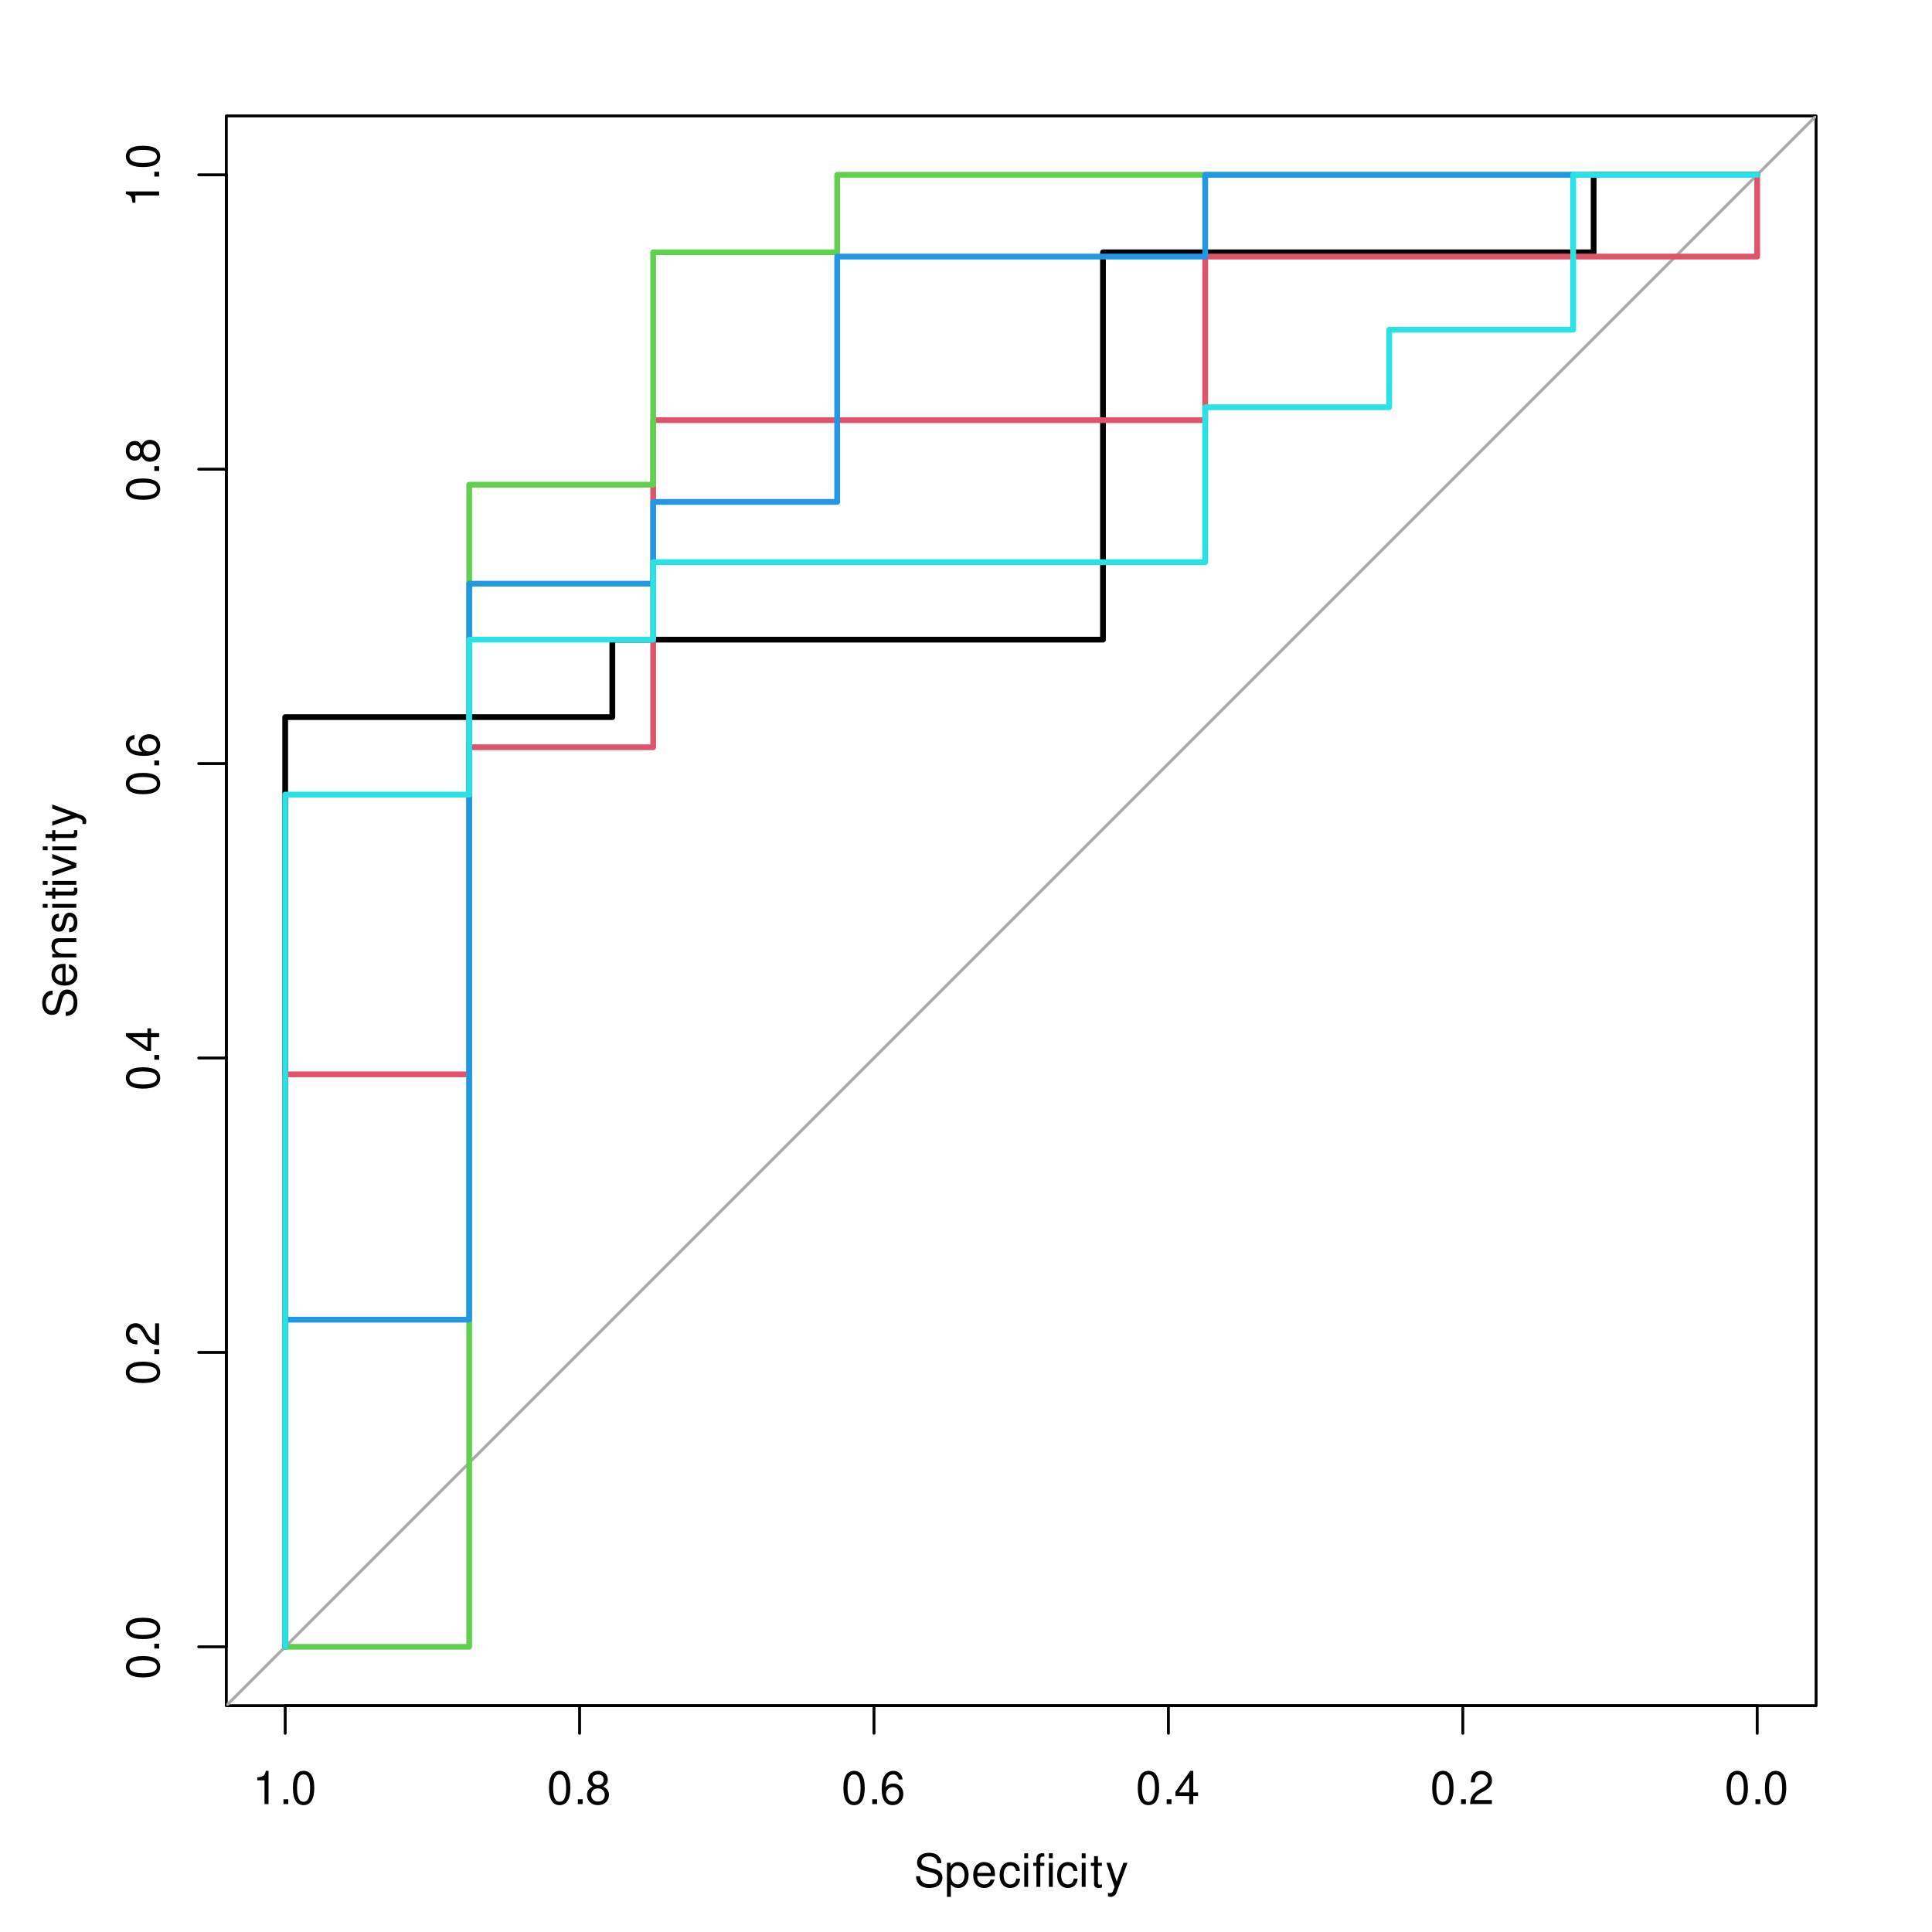
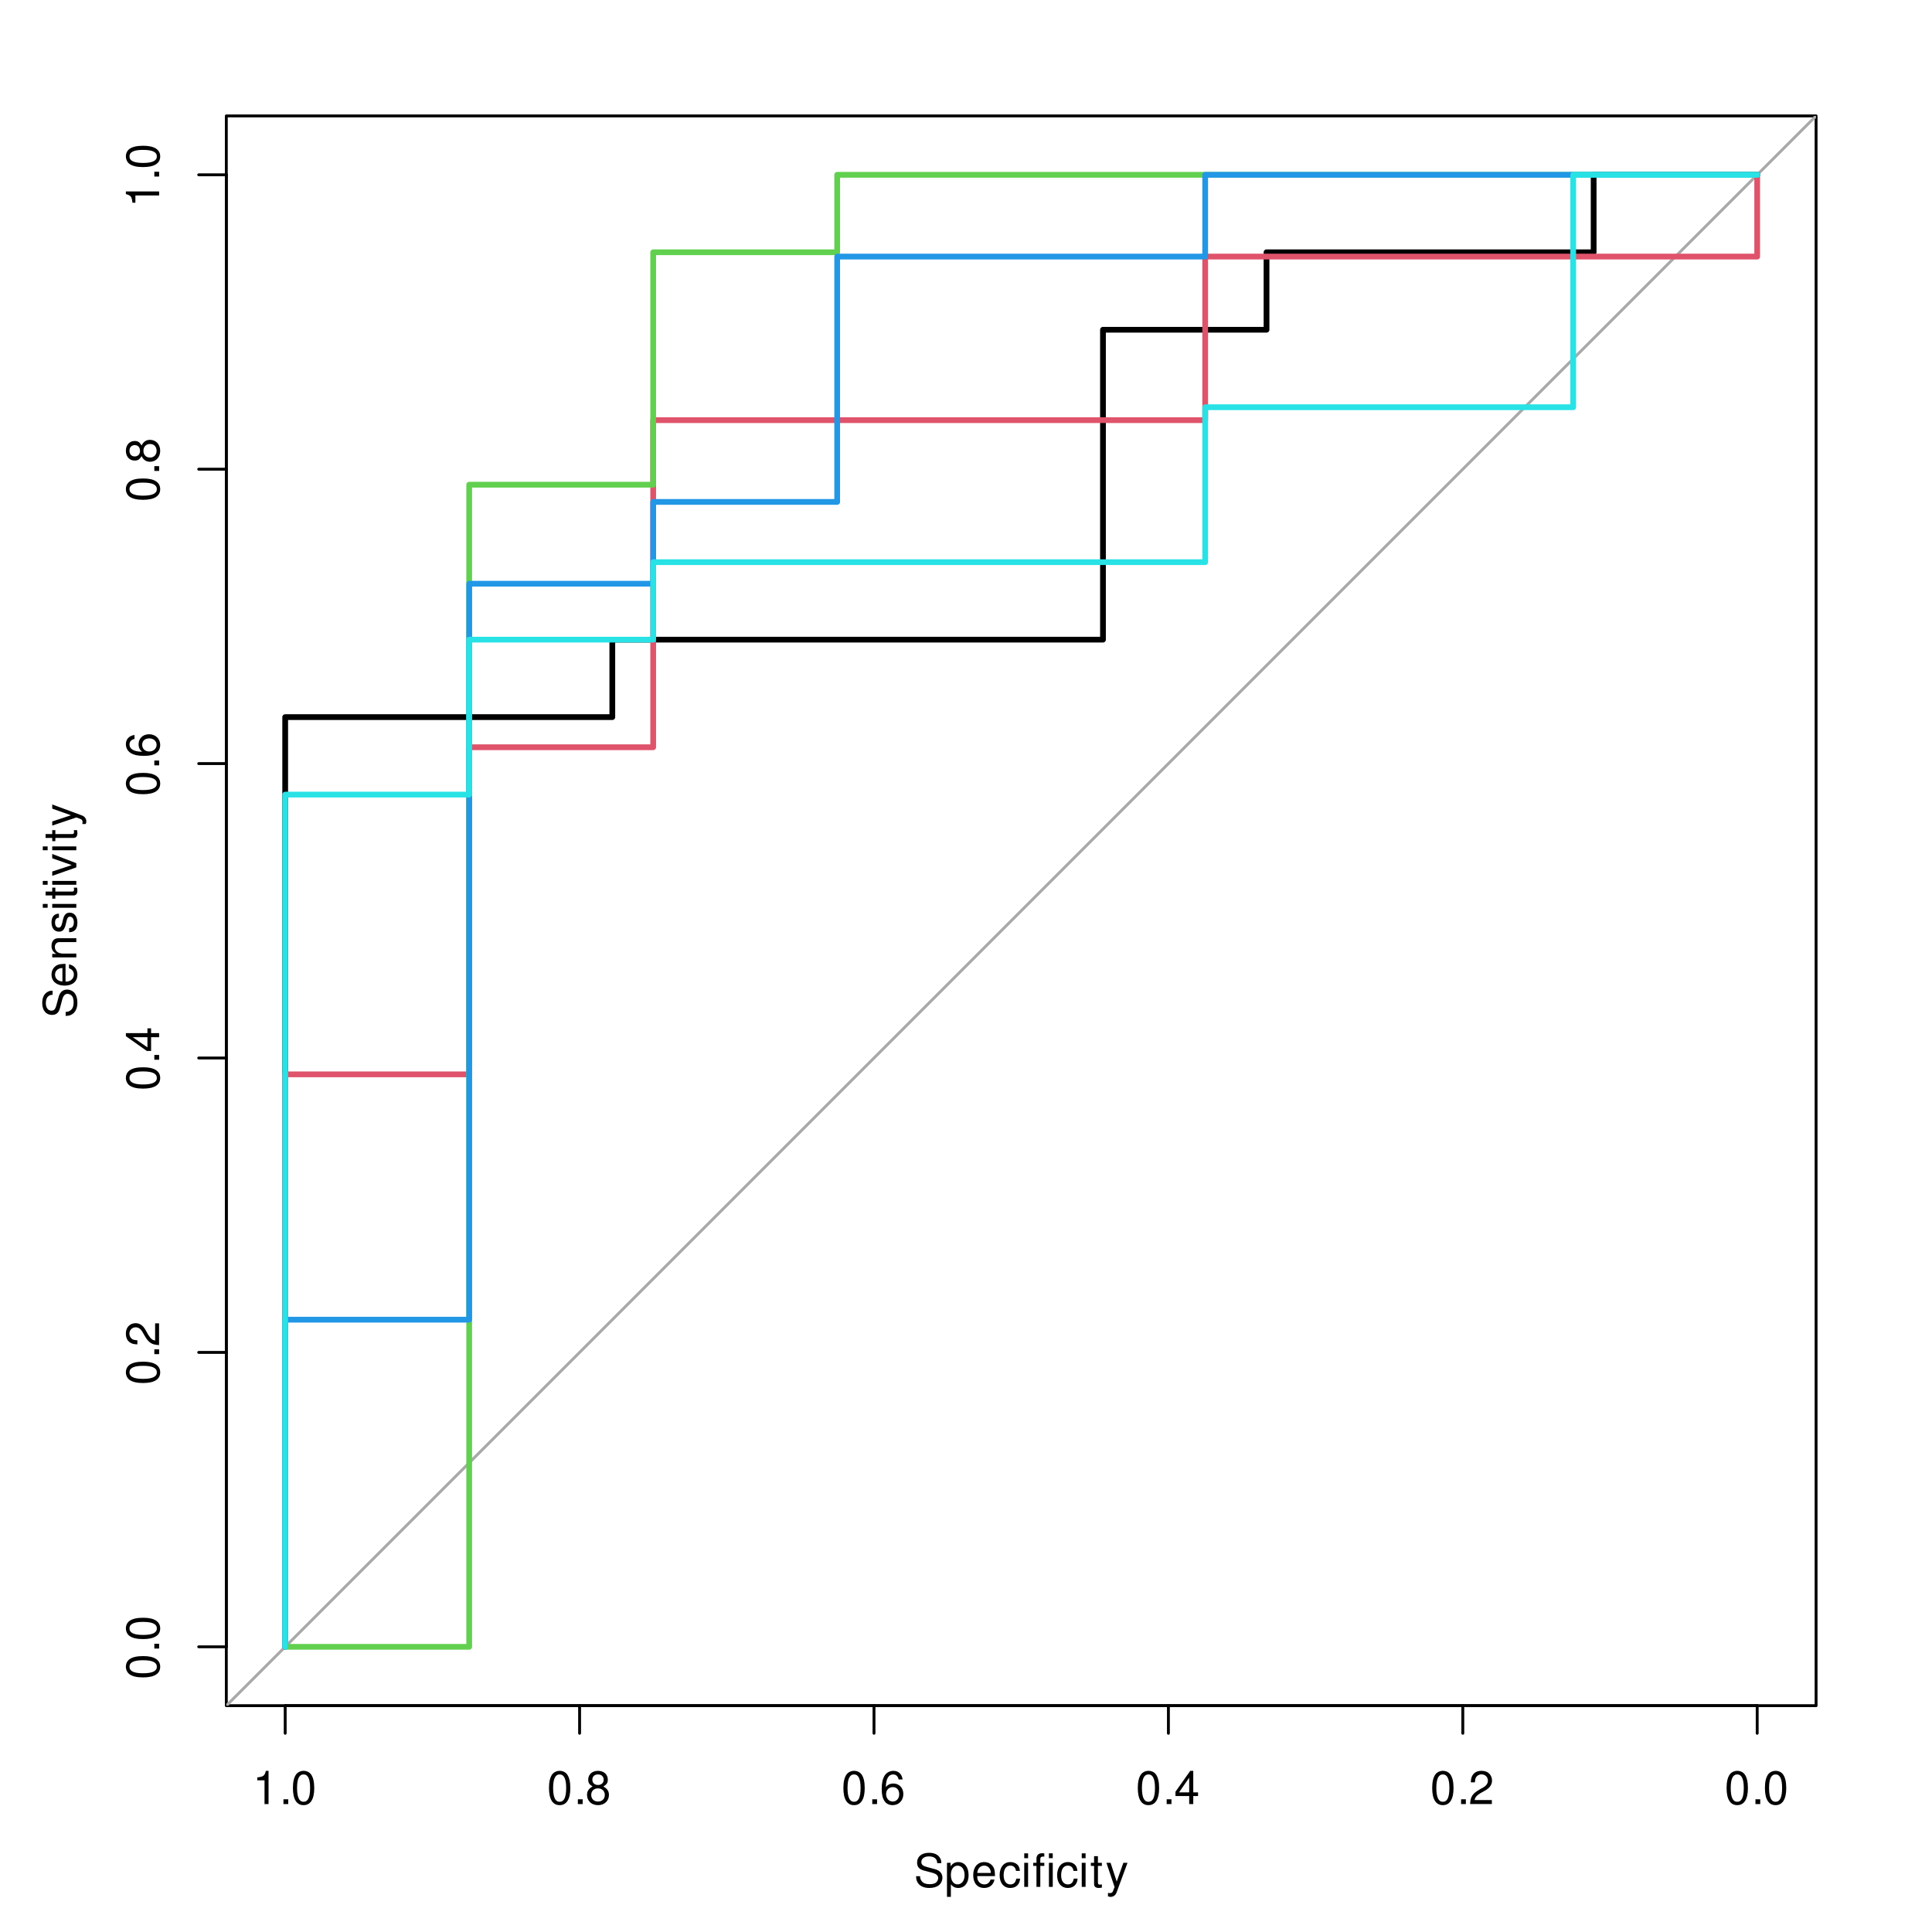
<svg xmlns="http://www.w3.org/2000/svg" xmlns:xlink="http://www.w3.org/1999/xlink" width="504pt" height="504pt" viewBox="0 0 504 504" version="1.1">
  <defs>
    <g>
      <symbol overflow="visible" id="glyph0-0">
        <path style="stroke:none;" d="" />
      </symbol>
      <symbol overflow="visible" id="glyph0-1">
        <path style="stroke:none;" d="M 7.156 -6.188 C 7.156 -6.781 7.109 -6.953 6.922 -7.359 C 6.438 -8.359 5.422 -8.891 3.953 -8.891 C 2.031 -8.891 0.844 -7.906 0.844 -6.328 C 0.844 -5.25 1.406 -4.578 2.562 -4.281 L 4.734 -3.703 C 5.844 -3.422 6.344 -2.969 6.344 -2.297 C 6.344 -1.828 6.078 -1.344 5.719 -1.078 C 5.359 -0.828 4.812 -0.703 4.109 -0.703 C 3.141 -0.703 2.516 -0.938 2.094 -1.438 C 1.766 -1.828 1.625 -2.25 1.625 -2.781 L 0.578 -2.781 C 0.594 -1.984 0.75 -1.453 1.094 -0.969 C 1.688 -0.141 2.703 0.281 4.031 0.281 C 5.078 0.281 5.922 0.031 6.484 -0.391 C 7.078 -0.859 7.453 -1.641 7.453 -2.406 C 7.453 -3.484 6.781 -4.266 5.594 -4.594 L 3.391 -5.188 C 2.344 -5.469 1.953 -5.812 1.953 -6.484 C 1.953 -7.375 2.734 -7.953 3.906 -7.953 C 5.297 -7.953 6.078 -7.328 6.094 -6.188 Z M 7.156 -6.188 " />
      </symbol>
      <symbol overflow="visible" id="glyph0-2">
        <path style="stroke:none;" d="M 0.641 2.609 L 1.656 2.609 L 1.656 -0.656 C 2.188 -0.016 2.766 0.281 3.594 0.281 C 5.219 0.281 6.281 -1.031 6.281 -3.031 C 6.281 -5.141 5.25 -6.469 3.578 -6.469 C 2.719 -6.469 2.047 -6.078 1.578 -5.344 L 1.578 -6.281 L 0.641 -6.281 Z M 3.406 -5.531 C 4.516 -5.531 5.234 -4.562 5.234 -3.062 C 5.234 -1.625 4.5 -0.656 3.406 -0.656 C 2.344 -0.656 1.656 -1.625 1.656 -3.094 C 1.656 -4.578 2.344 -5.531 3.406 -5.531 Z M 3.406 -5.531 " />
      </symbol>
      <symbol overflow="visible" id="glyph0-3">
        <path style="stroke:none;" d="M 6.156 -2.812 C 6.156 -3.766 6.078 -4.344 5.906 -4.812 C 5.5 -5.844 4.531 -6.469 3.359 -6.469 C 1.609 -6.469 0.484 -5.141 0.484 -3.062 C 0.484 -0.984 1.562 0.281 3.344 0.281 C 4.781 0.281 5.766 -0.547 6.031 -1.906 L 5.016 -1.906 C 4.734 -1.078 4.172 -0.641 3.375 -0.641 C 2.734 -0.641 2.203 -0.938 1.859 -1.469 C 1.625 -1.828 1.531 -2.188 1.531 -2.812 Z M 1.547 -3.625 C 1.625 -4.781 2.344 -5.547 3.344 -5.547 C 4.375 -5.547 5.078 -4.75 5.078 -3.625 Z M 1.547 -3.625 " />
      </symbol>
      <symbol overflow="visible" id="glyph0-4">
        <path style="stroke:none;" d="M 5.656 -4.172 C 5.609 -4.781 5.469 -5.188 5.234 -5.531 C 4.797 -6.125 4.047 -6.469 3.172 -6.469 C 1.469 -6.469 0.375 -5.125 0.375 -3.031 C 0.375 -1.016 1.453 0.281 3.156 0.281 C 4.656 0.281 5.609 -0.625 5.719 -2.156 L 4.719 -2.156 C 4.547 -1.156 4.031 -0.641 3.188 -0.641 C 2.078 -0.641 1.422 -1.547 1.422 -3.031 C 1.422 -4.609 2.062 -5.547 3.156 -5.547 C 4 -5.547 4.531 -5.047 4.641 -4.172 Z M 5.656 -4.172 " />
      </symbol>
      <symbol overflow="visible" id="glyph0-5">
        <path style="stroke:none;" d="M 1.797 -6.281 L 0.797 -6.281 L 0.797 0 L 1.797 0 Z M 1.797 -8.75 L 0.797 -8.75 L 0.797 -7.484 L 1.797 -7.484 Z M 1.797 -8.75 " />
      </symbol>
      <symbol overflow="visible" id="glyph0-6">
        <path style="stroke:none;" d="M 3.031 -6.281 L 1.984 -6.281 L 1.984 -7.266 C 1.984 -7.688 2.203 -7.906 2.672 -7.906 C 2.766 -7.906 2.797 -7.906 3.031 -7.891 L 3.031 -8.719 C 2.797 -8.766 2.656 -8.781 2.453 -8.781 C 1.531 -8.781 0.984 -8.25 0.984 -7.359 L 0.984 -6.281 L 0.141 -6.281 L 0.141 -5.469 L 0.984 -5.469 L 0.984 0 L 1.984 0 L 1.984 -5.469 L 3.031 -5.469 Z M 5.234 -6.281 L 4.234 -6.281 L 4.234 0 L 5.234 0 Z M 5.234 -8.75 L 4.234 -8.75 L 4.234 -7.484 L 5.234 -7.484 Z M 5.234 -8.75 " />
      </symbol>
      <symbol overflow="visible" id="glyph0-7">
        <path style="stroke:none;" d="M 3.047 -6.281 L 2.016 -6.281 L 2.016 -8.016 L 1.016 -8.016 L 1.016 -6.281 L 0.172 -6.281 L 0.172 -5.469 L 1.016 -5.469 L 1.016 -0.719 C 1.016 -0.078 1.453 0.281 2.234 0.281 C 2.5 0.281 2.719 0.25 3.047 0.188 L 3.047 -0.641 C 2.906 -0.609 2.766 -0.594 2.562 -0.594 C 2.141 -0.594 2.016 -0.719 2.016 -1.156 L 2.016 -5.469 L 3.047 -5.469 Z M 3.047 -6.281 " />
      </symbol>
      <symbol overflow="visible" id="glyph0-8">
        <path style="stroke:none;" d="M 4.656 -6.281 L 2.922 -1.391 L 1.312 -6.281 L 0.234 -6.281 L 2.359 0.031 L 1.984 1.016 C 1.812 1.469 1.594 1.625 1.172 1.625 C 1.016 1.625 0.859 1.609 0.641 1.562 L 0.641 2.453 C 0.859 2.562 1.062 2.609 1.312 2.609 C 1.641 2.609 1.984 2.516 2.25 2.312 C 2.562 2.094 2.75 1.828 2.938 1.312 L 5.734 -6.281 Z M 4.656 -6.281 " />
      </symbol>
      <symbol overflow="visible" id="glyph0-9">
        <path style="stroke:none;" d="M 3.109 -6.188 L 3.109 0 L 4.156 0 L 4.156 -8.672 L 3.469 -8.672 C 3.094 -7.344 2.859 -7.156 1.219 -6.953 L 1.219 -6.188 Z M 3.109 -6.188 " />
      </symbol>
      <symbol overflow="visible" id="glyph0-10">
        <path style="stroke:none;" d="M 2.297 -1.25 L 1.047 -1.25 L 1.047 0 L 2.297 0 Z M 2.297 -1.25 " />
      </symbol>
      <symbol overflow="visible" id="glyph0-11">
        <path style="stroke:none;" d="M 3.297 -8.672 C 2.516 -8.672 1.781 -8.312 1.344 -7.734 C 0.797 -6.953 0.516 -5.812 0.516 -4.203 C 0.516 -1.266 1.469 0.281 3.297 0.281 C 5.094 0.281 6.078 -1.266 6.078 -4.125 C 6.078 -5.812 5.812 -6.938 5.25 -7.734 C 4.812 -8.328 4.109 -8.672 3.297 -8.672 Z M 3.297 -7.734 C 4.438 -7.734 5 -6.578 5 -4.219 C 5 -1.75 4.453 -0.594 3.281 -0.594 C 2.156 -0.594 1.594 -1.797 1.594 -4.188 C 1.594 -6.578 2.156 -7.734 3.297 -7.734 Z M 3.297 -7.734 " />
      </symbol>
      <symbol overflow="visible" id="glyph0-12">
        <path style="stroke:none;" d="M 4.688 -4.578 C 5.578 -5.109 5.859 -5.547 5.859 -6.359 C 5.859 -7.734 4.812 -8.672 3.297 -8.672 C 1.797 -8.672 0.75 -7.734 0.75 -6.375 C 0.75 -5.547 1.016 -5.125 1.891 -4.578 C 0.922 -4.078 0.438 -3.375 0.438 -2.406 C 0.438 -0.828 1.609 0.281 3.297 0.281 C 4.984 0.281 6.156 -0.828 6.156 -2.406 C 6.156 -3.375 5.672 -4.078 4.688 -4.578 Z M 3.297 -7.734 C 4.203 -7.734 4.781 -7.203 4.781 -6.344 C 4.781 -5.516 4.188 -4.984 3.297 -4.984 C 2.406 -4.984 1.828 -5.516 1.828 -6.359 C 1.828 -7.203 2.406 -7.734 3.297 -7.734 Z M 3.297 -4.094 C 4.359 -4.094 5.078 -3.391 5.078 -2.391 C 5.078 -1.344 4.375 -0.656 3.281 -0.656 C 2.25 -0.656 1.531 -1.375 1.531 -2.375 C 1.531 -3.406 2.234 -4.094 3.297 -4.094 Z M 3.297 -4.094 " />
      </symbol>
      <symbol overflow="visible" id="glyph0-13">
        <path style="stroke:none;" d="M 5.969 -6.422 C 5.766 -7.844 4.859 -8.672 3.562 -8.672 C 2.625 -8.672 1.781 -8.219 1.281 -7.438 C 0.75 -6.594 0.516 -5.531 0.516 -3.953 C 0.516 -2.5 0.719 -1.578 1.234 -0.797 C 1.688 -0.094 2.438 0.281 3.375 0.281 C 4.984 0.281 6.156 -0.938 6.156 -2.625 C 6.156 -4.219 5.078 -5.359 3.547 -5.359 C 2.719 -5.359 2.047 -5.047 1.594 -4.406 C 1.609 -6.547 2.281 -7.734 3.484 -7.734 C 4.234 -7.734 4.75 -7.266 4.922 -6.422 Z M 3.422 -4.422 C 4.438 -4.422 5.078 -3.703 5.078 -2.547 C 5.078 -1.453 4.359 -0.656 3.391 -0.656 C 2.406 -0.656 1.656 -1.484 1.656 -2.594 C 1.656 -3.672 2.375 -4.422 3.422 -4.422 Z M 3.422 -4.422 " />
      </symbol>
      <symbol overflow="visible" id="glyph0-14">
        <path style="stroke:none;" d="M 3.922 -2.094 L 3.922 0 L 4.984 0 L 4.984 -2.094 L 6.234 -2.094 L 6.234 -3.047 L 4.984 -3.047 L 4.984 -8.672 L 4.203 -8.672 L 0.344 -3.219 L 0.344 -2.094 Z M 3.922 -3.047 L 1.266 -3.047 L 3.922 -6.875 Z M 3.922 -3.047 " />
      </symbol>
      <symbol overflow="visible" id="glyph0-15">
        <path style="stroke:none;" d="M 6.078 -1.047 L 1.594 -1.047 C 1.703 -1.766 2.094 -2.219 3.125 -2.859 L 4.328 -3.531 C 5.516 -4.188 6.125 -5.078 6.125 -6.141 C 6.125 -6.859 5.844 -7.531 5.344 -8 C 4.844 -8.453 4.219 -8.672 3.406 -8.672 C 2.328 -8.672 1.531 -8.297 1.062 -7.547 C 0.75 -7.094 0.625 -6.547 0.594 -5.672 L 1.656 -5.672 C 1.688 -6.266 1.766 -6.609 1.906 -6.906 C 2.188 -7.422 2.734 -7.75 3.375 -7.75 C 4.328 -7.75 5.047 -7.062 5.047 -6.125 C 5.047 -5.422 4.656 -4.828 3.906 -4.391 L 2.797 -3.75 C 1.016 -2.719 0.5 -1.906 0.406 -0.016 L 6.078 -0.016 Z M 6.078 -1.047 " />
      </symbol>
      <symbol overflow="visible" id="glyph1-0">
        <path style="stroke:none;" d="" />
      </symbol>
      <symbol overflow="visible" id="glyph1-1">
        <path style="stroke:none;" d="M -6.188 -7.156 C -6.781 -7.156 -6.953 -7.109 -7.359 -6.922 C -8.359 -6.438 -8.891 -5.422 -8.891 -3.953 C -8.891 -2.031 -7.906 -0.844 -6.328 -0.844 C -5.25 -0.844 -4.578 -1.406 -4.281 -2.562 L -3.703 -4.734 C -3.422 -5.844 -2.969 -6.344 -2.297 -6.344 C -1.828 -6.344 -1.344 -6.078 -1.078 -5.719 C -0.828 -5.359 -0.703 -4.812 -0.703 -4.109 C -0.703 -3.141 -0.938 -2.516 -1.438 -2.094 C -1.828 -1.766 -2.25 -1.625 -2.781 -1.625 L -2.781 -0.578 C -1.984 -0.594 -1.453 -0.75 -0.969 -1.094 C -0.141 -1.688 0.281 -2.703 0.281 -4.031 C 0.281 -5.078 0.031 -5.922 -0.391 -6.484 C -0.859 -7.078 -1.641 -7.453 -2.406 -7.453 C -3.484 -7.453 -4.266 -6.781 -4.594 -5.594 L -5.188 -3.391 C -5.469 -2.344 -5.812 -1.953 -6.484 -1.953 C -7.375 -1.953 -7.953 -2.734 -7.953 -3.906 C -7.953 -5.297 -7.328 -6.078 -6.188 -6.094 Z M -6.188 -7.156 " />
      </symbol>
      <symbol overflow="visible" id="glyph1-2">
        <path style="stroke:none;" d="M -2.812 -6.156 C -3.766 -6.156 -4.344 -6.078 -4.812 -5.906 C -5.844 -5.5 -6.469 -4.531 -6.469 -3.359 C -6.469 -1.609 -5.141 -0.484 -3.062 -0.484 C -0.984 -0.484 0.281 -1.562 0.281 -3.344 C 0.281 -4.781 -0.547 -5.766 -1.906 -6.031 L -1.906 -5.016 C -1.078 -4.734 -0.641 -4.172 -0.641 -3.375 C -0.641 -2.734 -0.938 -2.203 -1.469 -1.859 C -1.828 -1.625 -2.188 -1.531 -2.812 -1.531 Z M -3.625 -1.547 C -4.781 -1.625 -5.547 -2.344 -5.547 -3.344 C -5.547 -4.375 -4.75 -5.078 -3.625 -5.078 Z M -3.625 -1.547 " />
      </symbol>
      <symbol overflow="visible" id="glyph1-3">
        <path style="stroke:none;" d="M -6.281 -0.844 L 0 -0.844 L 0 -1.844 L -3.469 -1.844 C -4.75 -1.844 -5.594 -2.516 -5.594 -3.547 C -5.594 -4.344 -5.109 -4.844 -4.359 -4.844 L 0 -4.844 L 0 -5.844 L -4.75 -5.844 C -5.797 -5.844 -6.469 -5.062 -6.469 -3.859 C -6.469 -2.922 -6.109 -2.312 -5.234 -1.766 L -6.281 -1.766 Z M -6.281 -0.844 " />
      </symbol>
      <symbol overflow="visible" id="glyph1-4">
        <path style="stroke:none;" d="M -4.531 -5.25 C -5.766 -5.25 -6.469 -4.422 -6.469 -2.969 C -6.469 -1.516 -5.719 -0.562 -4.547 -0.562 C -3.562 -0.562 -3.094 -1.062 -2.734 -2.562 L -2.516 -3.484 C -2.344 -4.188 -2.094 -4.469 -1.641 -4.469 C -1.047 -4.469 -0.641 -3.875 -0.641 -3 C -0.641 -2.453 -0.797 -2 -1.062 -1.75 C -1.25 -1.594 -1.422 -1.531 -1.875 -1.469 L -1.875 -0.406 C -0.422 -0.453 0.281 -1.266 0.281 -2.922 C 0.281 -4.5 -0.5 -5.516 -1.719 -5.516 C -2.656 -5.516 -3.172 -4.984 -3.469 -3.734 L -3.703 -2.766 C -3.891 -1.953 -4.156 -1.609 -4.594 -1.609 C -5.188 -1.609 -5.547 -2.125 -5.547 -2.938 C -5.547 -3.75 -5.203 -4.172 -4.531 -4.203 Z M -4.531 -5.25 " />
      </symbol>
      <symbol overflow="visible" id="glyph1-5">
        <path style="stroke:none;" d="M -6.281 -1.797 L -6.281 -0.797 L 0 -0.797 L 0 -1.797 Z M -8.75 -1.797 L -8.75 -0.797 L -7.484 -0.797 L -7.484 -1.797 Z M -8.75 -1.797 " />
      </symbol>
      <symbol overflow="visible" id="glyph1-6">
        <path style="stroke:none;" d="M -6.281 -3.047 L -6.281 -2.016 L -8.016 -2.016 L -8.016 -1.016 L -6.281 -1.016 L -6.281 -0.172 L -5.469 -0.172 L -5.469 -1.016 L -0.719 -1.016 C -0.078 -1.016 0.281 -1.453 0.281 -2.234 C 0.281 -2.5 0.25 -2.719 0.188 -3.047 L -0.641 -3.047 C -0.609 -2.906 -0.594 -2.766 -0.594 -2.562 C -0.594 -2.141 -0.719 -2.016 -1.156 -2.016 L -5.469 -2.016 L -5.469 -3.047 Z M -6.281 -3.047 " />
      </symbol>
      <symbol overflow="visible" id="glyph1-7">
        <path style="stroke:none;" d="M 0 -3.422 L -6.281 -5.828 L -6.281 -4.703 L -1.188 -2.922 L -6.281 -1.25 L -6.281 -0.125 L 0 -2.328 Z M 0 -3.422 " />
      </symbol>
      <symbol overflow="visible" id="glyph1-8">
        <path style="stroke:none;" d="M -6.281 -4.656 L -1.391 -2.922 L -6.281 -1.312 L -6.281 -0.234 L 0.031 -2.359 L 1.016 -1.984 C 1.469 -1.812 1.625 -1.594 1.625 -1.172 C 1.625 -1.016 1.609 -0.859 1.562 -0.641 L 2.453 -0.641 C 2.562 -0.859 2.609 -1.062 2.609 -1.312 C 2.609 -1.641 2.516 -1.984 2.312 -2.25 C 2.094 -2.562 1.828 -2.75 1.312 -2.938 L -6.281 -5.734 Z M -6.281 -4.656 " />
      </symbol>
      <symbol overflow="visible" id="glyph1-9">
        <path style="stroke:none;" d="M -8.672 -3.297 C -8.672 -2.516 -8.312 -1.781 -7.734 -1.344 C -6.953 -0.797 -5.812 -0.516 -4.203 -0.516 C -1.266 -0.516 0.281 -1.469 0.281 -3.297 C 0.281 -5.094 -1.266 -6.078 -4.125 -6.078 C -5.812 -6.078 -6.938 -5.812 -7.734 -5.25 C -8.328 -4.812 -8.672 -4.109 -8.672 -3.297 Z M -7.734 -3.297 C -7.734 -4.438 -6.578 -5 -4.219 -5 C -1.75 -5 -0.594 -4.453 -0.594 -3.281 C -0.594 -2.156 -1.797 -1.594 -4.188 -1.594 C -6.578 -1.594 -7.734 -2.156 -7.734 -3.297 Z M -7.734 -3.297 " />
      </symbol>
      <symbol overflow="visible" id="glyph1-10">
        <path style="stroke:none;" d="M -1.25 -2.297 L -1.25 -1.047 L 0 -1.047 L 0 -2.297 Z M -1.25 -2.297 " />
      </symbol>
      <symbol overflow="visible" id="glyph1-11">
        <path style="stroke:none;" d="M -1.047 -6.078 L -1.047 -1.594 C -1.766 -1.703 -2.219 -2.094 -2.859 -3.125 L -3.531 -4.328 C -4.188 -5.516 -5.078 -6.125 -6.141 -6.125 C -6.859 -6.125 -7.531 -5.844 -8 -5.344 C -8.453 -4.844 -8.672 -4.219 -8.672 -3.406 C -8.672 -2.328 -8.297 -1.531 -7.547 -1.062 C -7.094 -0.75 -6.547 -0.625 -5.672 -0.594 L -5.672 -1.656 C -6.266 -1.688 -6.609 -1.766 -6.906 -1.906 C -7.422 -2.188 -7.75 -2.734 -7.75 -3.375 C -7.75 -4.328 -7.062 -5.047 -6.125 -5.047 C -5.422 -5.047 -4.828 -4.656 -4.391 -3.906 L -3.75 -2.797 C -2.719 -1.016 -1.906 -0.5 -0.016 -0.406 L -0.016 -6.078 Z M -1.047 -6.078 " />
      </symbol>
      <symbol overflow="visible" id="glyph1-12">
        <path style="stroke:none;" d="M -2.094 -3.922 L 0 -3.922 L 0 -4.984 L -2.094 -4.984 L -2.094 -6.234 L -3.047 -6.234 L -3.047 -4.984 L -8.672 -4.984 L -8.672 -4.203 L -3.219 -0.344 L -2.094 -0.344 Z M -3.047 -3.922 L -3.047 -1.266 L -6.875 -3.922 Z M -3.047 -3.922 " />
      </symbol>
      <symbol overflow="visible" id="glyph1-13">
        <path style="stroke:none;" d="M -6.422 -5.969 C -7.844 -5.766 -8.672 -4.859 -8.672 -3.562 C -8.672 -2.625 -8.219 -1.781 -7.438 -1.281 C -6.594 -0.75 -5.531 -0.516 -3.953 -0.516 C -2.5 -0.516 -1.578 -0.719 -0.797 -1.234 C -0.094 -1.688 0.281 -2.438 0.281 -3.375 C 0.281 -4.984 -0.938 -6.156 -2.625 -6.156 C -4.219 -6.156 -5.359 -5.078 -5.359 -3.547 C -5.359 -2.719 -5.047 -2.047 -4.406 -1.594 C -6.547 -1.609 -7.734 -2.281 -7.734 -3.484 C -7.734 -4.234 -7.266 -4.75 -6.422 -4.922 Z M -4.422 -3.422 C -4.422 -4.438 -3.703 -5.078 -2.547 -5.078 C -1.453 -5.078 -0.656 -4.359 -0.656 -3.391 C -0.656 -2.406 -1.484 -1.656 -2.594 -1.656 C -3.672 -1.656 -4.422 -2.375 -4.422 -3.422 Z M -4.422 -3.422 " />
      </symbol>
      <symbol overflow="visible" id="glyph1-14">
        <path style="stroke:none;" d="M -4.578 -4.688 C -5.109 -5.578 -5.547 -5.859 -6.359 -5.859 C -7.734 -5.859 -8.672 -4.812 -8.672 -3.297 C -8.672 -1.797 -7.734 -0.75 -6.375 -0.75 C -5.547 -0.75 -5.125 -1.016 -4.578 -1.891 C -4.078 -0.922 -3.375 -0.438 -2.406 -0.438 C -0.828 -0.438 0.281 -1.609 0.281 -3.297 C 0.281 -4.984 -0.828 -6.156 -2.406 -6.156 C -3.375 -6.156 -4.078 -5.672 -4.578 -4.688 Z M -7.734 -3.297 C -7.734 -4.203 -7.203 -4.781 -6.344 -4.781 C -5.516 -4.781 -4.984 -4.188 -4.984 -3.297 C -4.984 -2.406 -5.516 -1.828 -6.359 -1.828 C -7.203 -1.828 -7.734 -2.406 -7.734 -3.297 Z M -4.094 -3.297 C -4.094 -4.359 -3.391 -5.078 -2.391 -5.078 C -1.344 -5.078 -0.656 -4.375 -0.656 -3.281 C -0.656 -2.25 -1.375 -1.531 -2.375 -1.531 C -3.406 -1.531 -4.094 -2.234 -4.094 -3.297 Z M -4.094 -3.297 " />
      </symbol>
      <symbol overflow="visible" id="glyph1-15">
        <path style="stroke:none;" d="M -6.188 -3.109 L 0 -3.109 L 0 -4.156 L -8.672 -4.156 L -8.672 -3.469 C -7.344 -3.094 -7.156 -2.859 -6.953 -1.219 L -6.188 -1.219 Z M -6.188 -3.109 " />
      </symbol>
    </g>
    <clipPath id="clip1">
      <path d="M 59.039 30.238 L 473.758 30.238 L 473.758 444.957 L 59.039 444.957 Z M 59.039 30.238 " />
    </clipPath>
  </defs>
  <g id="surface266">
    <rect x="0" y="0" width="504" height="504" style="fill:rgb(100%,100%,100%);fill-opacity:1;stroke:none;" />
    <g style="fill:rgb(0%,0%,0%);fill-opacity:1;">
      <use xlink:href="#glyph0-1" x="238.398" y="492.229" />
      <use xlink:href="#glyph0-2" x="246.398" y="492.229" />
      <use xlink:href="#glyph0-3" x="253.398" y="492.229" />
      <use xlink:href="#glyph0-4" x="260.398" y="492.229" />
      <use xlink:href="#glyph0-5" x="266.398" y="492.229" />
      <use xlink:href="#glyph0-6" x="269.398" y="492.229" />
      <use xlink:href="#glyph0-4" x="275.398" y="492.229" />
      <use xlink:href="#glyph0-5" x="281.398" y="492.229" />
      <use xlink:href="#glyph0-7" x="284.398" y="492.229" />
      <use xlink:href="#glyph0-8" x="288.398" y="492.229" />
    </g>
    <g style="fill:rgb(0%,0%,0%);fill-opacity:1;">
      <use xlink:href="#glyph1-1" x="19.908" y="265.602" />
      <use xlink:href="#glyph1-2" x="19.908" y="257.602" />
      <use xlink:href="#glyph1-3" x="19.908" y="250.602" />
      <use xlink:href="#glyph1-4" x="19.908" y="243.602" />
      <use xlink:href="#glyph1-5" x="19.908" y="237.602" />
      <use xlink:href="#glyph1-6" x="19.908" y="234.602" />
      <use xlink:href="#glyph1-5" x="19.908" y="231.602" />
      <use xlink:href="#glyph1-7" x="19.908" y="228.602" />
      <use xlink:href="#glyph1-5" x="19.908" y="222.602" />
      <use xlink:href="#glyph1-6" x="19.908" y="219.602" />
      <use xlink:href="#glyph1-8" x="19.908" y="215.602" />
    </g>
    <path style="fill:none;stroke-width:0.75;stroke-linecap:round;stroke-linejoin:round;stroke:rgb(0%,0%,0%);stroke-opacity:1;stroke-miterlimit:10;" d="M 59.039 444.961 L 473.762 444.961 L 473.762 30.238 L 59.039 30.238 L 59.039 444.961 " />
    <path style="fill:none;stroke-width:0.75;stroke-linecap:round;stroke-linejoin:round;stroke:rgb(0%,0%,0%);stroke-opacity:1;stroke-miterlimit:10;" d="M 458.398 444.961 L 74.398 444.961 " />
    <path style="fill:none;stroke-width:0.75;stroke-linecap:round;stroke-linejoin:round;stroke:rgb(0%,0%,0%);stroke-opacity:1;stroke-miterlimit:10;" d="M 458.398 444.961 L 458.398 452.16 " />
    <path style="fill:none;stroke-width:0.75;stroke-linecap:round;stroke-linejoin:round;stroke:rgb(0%,0%,0%);stroke-opacity:1;stroke-miterlimit:10;" d="M 381.602 444.961 L 381.602 452.16 " />
    <path style="fill:none;stroke-width:0.75;stroke-linecap:round;stroke-linejoin:round;stroke:rgb(0%,0%,0%);stroke-opacity:1;stroke-miterlimit:10;" d="M 304.801 444.961 L 304.801 452.16 " />
    <path style="fill:none;stroke-width:0.75;stroke-linecap:round;stroke-linejoin:round;stroke:rgb(0%,0%,0%);stroke-opacity:1;stroke-miterlimit:10;" d="M 228 444.961 L 228 452.16 " />
    <path style="fill:none;stroke-width:0.75;stroke-linecap:round;stroke-linejoin:round;stroke:rgb(0%,0%,0%);stroke-opacity:1;stroke-miterlimit:10;" d="M 151.199 444.961 L 151.199 452.16 " />
    <path style="fill:none;stroke-width:0.75;stroke-linecap:round;stroke-linejoin:round;stroke:rgb(0%,0%,0%);stroke-opacity:1;stroke-miterlimit:10;" d="M 74.398 444.961 L 74.398 452.16 " />
    <g style="fill:rgb(0%,0%,0%);fill-opacity:1;">
      <use xlink:href="#glyph0-9" x="65.898" y="470.627" />
      <use xlink:href="#glyph0-10" x="72.898" y="470.627" />
      <use xlink:href="#glyph0-11" x="75.898" y="470.627" />
    </g>
    <g style="fill:rgb(0%,0%,0%);fill-opacity:1;">
      <use xlink:href="#glyph0-11" x="142.699" y="470.627" />
      <use xlink:href="#glyph0-10" x="149.699" y="470.627" />
      <use xlink:href="#glyph0-12" x="152.699" y="470.627" />
    </g>
    <g style="fill:rgb(0%,0%,0%);fill-opacity:1;">
      <use xlink:href="#glyph0-11" x="219.5" y="470.627" />
      <use xlink:href="#glyph0-10" x="226.5" y="470.627" />
      <use xlink:href="#glyph0-13" x="229.5" y="470.627" />
    </g>
    <g style="fill:rgb(0%,0%,0%);fill-opacity:1;">
      <use xlink:href="#glyph0-11" x="296.301" y="470.627" />
      <use xlink:href="#glyph0-10" x="303.301" y="470.627" />
      <use xlink:href="#glyph0-14" x="306.301" y="470.627" />
    </g>
    <g style="fill:rgb(0%,0%,0%);fill-opacity:1;">
      <use xlink:href="#glyph0-11" x="373.102" y="470.627" />
      <use xlink:href="#glyph0-10" x="380.102" y="470.627" />
      <use xlink:href="#glyph0-15" x="383.102" y="470.627" />
    </g>
    <g style="fill:rgb(0%,0%,0%);fill-opacity:1;">
      <use xlink:href="#glyph0-11" x="449.898" y="470.627" />
      <use xlink:href="#glyph0-10" x="456.898" y="470.627" />
      <use xlink:href="#glyph0-11" x="459.898" y="470.627" />
    </g>
    <path style="fill:none;stroke-width:0.75;stroke-linecap:round;stroke-linejoin:round;stroke:rgb(0%,0%,0%);stroke-opacity:1;stroke-miterlimit:10;" d="M 59.039 429.602 L 59.039 45.602 " />
    <path style="fill:none;stroke-width:0.75;stroke-linecap:round;stroke-linejoin:round;stroke:rgb(0%,0%,0%);stroke-opacity:1;stroke-miterlimit:10;" d="M 59.039 429.602 L 51.84 429.602 " />
    <path style="fill:none;stroke-width:0.75;stroke-linecap:round;stroke-linejoin:round;stroke:rgb(0%,0%,0%);stroke-opacity:1;stroke-miterlimit:10;" d="M 59.039 352.801 L 51.84 352.801 " />
    <path style="fill:none;stroke-width:0.75;stroke-linecap:round;stroke-linejoin:round;stroke:rgb(0%,0%,0%);stroke-opacity:1;stroke-miterlimit:10;" d="M 59.039 276 L 51.84 276 " />
    <path style="fill:none;stroke-width:0.75;stroke-linecap:round;stroke-linejoin:round;stroke:rgb(0%,0%,0%);stroke-opacity:1;stroke-miterlimit:10;" d="M 59.039 199.199 L 51.84 199.199 " />
    <path style="fill:none;stroke-width:0.75;stroke-linecap:round;stroke-linejoin:round;stroke:rgb(0%,0%,0%);stroke-opacity:1;stroke-miterlimit:10;" d="M 59.039 122.398 L 51.84 122.398 " />
    <path style="fill:none;stroke-width:0.75;stroke-linecap:round;stroke-linejoin:round;stroke:rgb(0%,0%,0%);stroke-opacity:1;stroke-miterlimit:10;" d="M 59.039 45.602 L 51.84 45.602 " />
    <g style="fill:rgb(0%,0%,0%);fill-opacity:1;">
      <use xlink:href="#glyph1-9" x="41.51" y="438.102" />
      <use xlink:href="#glyph1-10" x="41.51" y="431.102" />
      <use xlink:href="#glyph1-9" x="41.51" y="428.102" />
    </g>
    <g style="fill:rgb(0%,0%,0%);fill-opacity:1;">
      <use xlink:href="#glyph1-9" x="41.51" y="361.301" />
      <use xlink:href="#glyph1-10" x="41.51" y="354.301" />
      <use xlink:href="#glyph1-11" x="41.51" y="351.301" />
    </g>
    <g style="fill:rgb(0%,0%,0%);fill-opacity:1;">
      <use xlink:href="#glyph1-9" x="41.51" y="284.5" />
      <use xlink:href="#glyph1-10" x="41.51" y="277.5" />
      <use xlink:href="#glyph1-12" x="41.51" y="274.5" />
    </g>
    <g style="fill:rgb(0%,0%,0%);fill-opacity:1;">
      <use xlink:href="#glyph1-9" x="41.51" y="207.699" />
      <use xlink:href="#glyph1-10" x="41.51" y="200.699" />
      <use xlink:href="#glyph1-13" x="41.51" y="197.699" />
    </g>
    <g style="fill:rgb(0%,0%,0%);fill-opacity:1;">
      <use xlink:href="#glyph1-9" x="41.51" y="130.898" />
      <use xlink:href="#glyph1-10" x="41.51" y="123.898" />
      <use xlink:href="#glyph1-14" x="41.51" y="120.898" />
    </g>
    <g style="fill:rgb(0%,0%,0%);fill-opacity:1;">
      <use xlink:href="#glyph1-15" x="41.51" y="54.102" />
      <use xlink:href="#glyph1-10" x="41.51" y="47.102" />
      <use xlink:href="#glyph1-9" x="41.51" y="44.102" />
    </g>
    <g clip-path="url(#clip1)" clip-rule="nonzero">
      <path style="fill:none;stroke-width:0.75;stroke-linecap:round;stroke-linejoin:round;stroke:rgb(66.275%,66.275%,66.275%);stroke-opacity:1;stroke-miterlimit:10;" d="M 59.039 444.961 L 473.762 30.238 " />
    </g>
-     <path style="fill:none;stroke-width:1.5;stroke-linecap:round;stroke-linejoin:round;stroke:rgb(0%,0%,0%);stroke-opacity:1;stroke-miterlimit:10;" d="M 458.398 45.602 L 415.734 45.602 L 415.734 65.809 L 287.734 65.809 L 287.734 166.863 L 159.734 166.863 L 159.734 187.074 L 74.398 187.074 L 74.398 429.602 " />
+     <path style="fill:none;stroke-width:1.5;stroke-linecap:round;stroke-linejoin:round;stroke:rgb(0%,0%,0%);stroke-opacity:1;stroke-miterlimit:10;" d="M 458.398 45.602 L 415.734 45.602 L 415.734 65.809 L 330.398 65.809 L 330.398 86.02 L 287.734 86.02 L 287.734 166.863 L 159.734 166.863 L 159.734 187.074 L 74.398 187.074 L 74.398 429.602 " />
    <path style="fill:none;stroke-width:1.5;stroke-linecap:round;stroke-linejoin:round;stroke:rgb(87.451%,32.549%,41.961%);stroke-opacity:1;stroke-miterlimit:10;" d="M 458.398 45.602 L 458.398 66.934 L 314.398 66.934 L 314.398 109.602 L 170.398 109.602 L 170.398 194.934 L 122.398 194.934 L 122.398 280.266 L 74.398 280.266 L 74.398 429.602 " />
    <path style="fill:none;stroke-width:1.5;stroke-linecap:round;stroke-linejoin:round;stroke:rgb(38.039%,81.569%,30.98%);stroke-opacity:1;stroke-miterlimit:10;" d="M 458.398 45.602 L 218.398 45.602 L 218.398 65.809 L 170.398 65.809 L 170.398 126.441 L 122.398 126.441 L 122.398 429.602 L 74.398 429.602 " />
    <path style="fill:none;stroke-width:1.5;stroke-linecap:round;stroke-linejoin:round;stroke:rgb(13.333%,59.216%,90.196%);stroke-opacity:1;stroke-miterlimit:10;" d="M 458.398 45.602 L 314.398 45.602 L 314.398 66.934 L 218.398 66.934 L 218.398 130.934 L 170.398 130.934 L 170.398 152.266 L 122.398 152.266 L 122.398 344.266 L 74.398 344.266 L 74.398 429.602 " />
-     <path style="fill:none;stroke-width:1.5;stroke-linecap:round;stroke-linejoin:round;stroke:rgb(15.686%,88.627%,89.804%);stroke-opacity:1;stroke-miterlimit:10;" d="M 458.398 45.602 L 410.398 45.602 L 410.398 86.02 L 362.398 86.02 L 362.398 106.23 L 314.398 106.23 L 314.398 146.652 L 170.398 146.652 L 170.398 166.863 L 122.398 166.863 L 122.398 207.285 L 74.398 207.285 L 74.398 429.602 " />
+     <path style="fill:none;stroke-width:1.5;stroke-linecap:round;stroke-linejoin:round;stroke:rgb(15.686%,88.627%,89.804%);stroke-opacity:1;stroke-miterlimit:10;" d="M 458.398 45.602 L 410.398 45.602 L 410.398 106.23 L 314.398 106.23 L 314.398 146.652 L 170.398 146.652 L 170.398 166.863 L 122.398 166.863 L 122.398 207.285 L 74.398 207.285 L 74.398 429.602 " />
  </g>
</svg>
